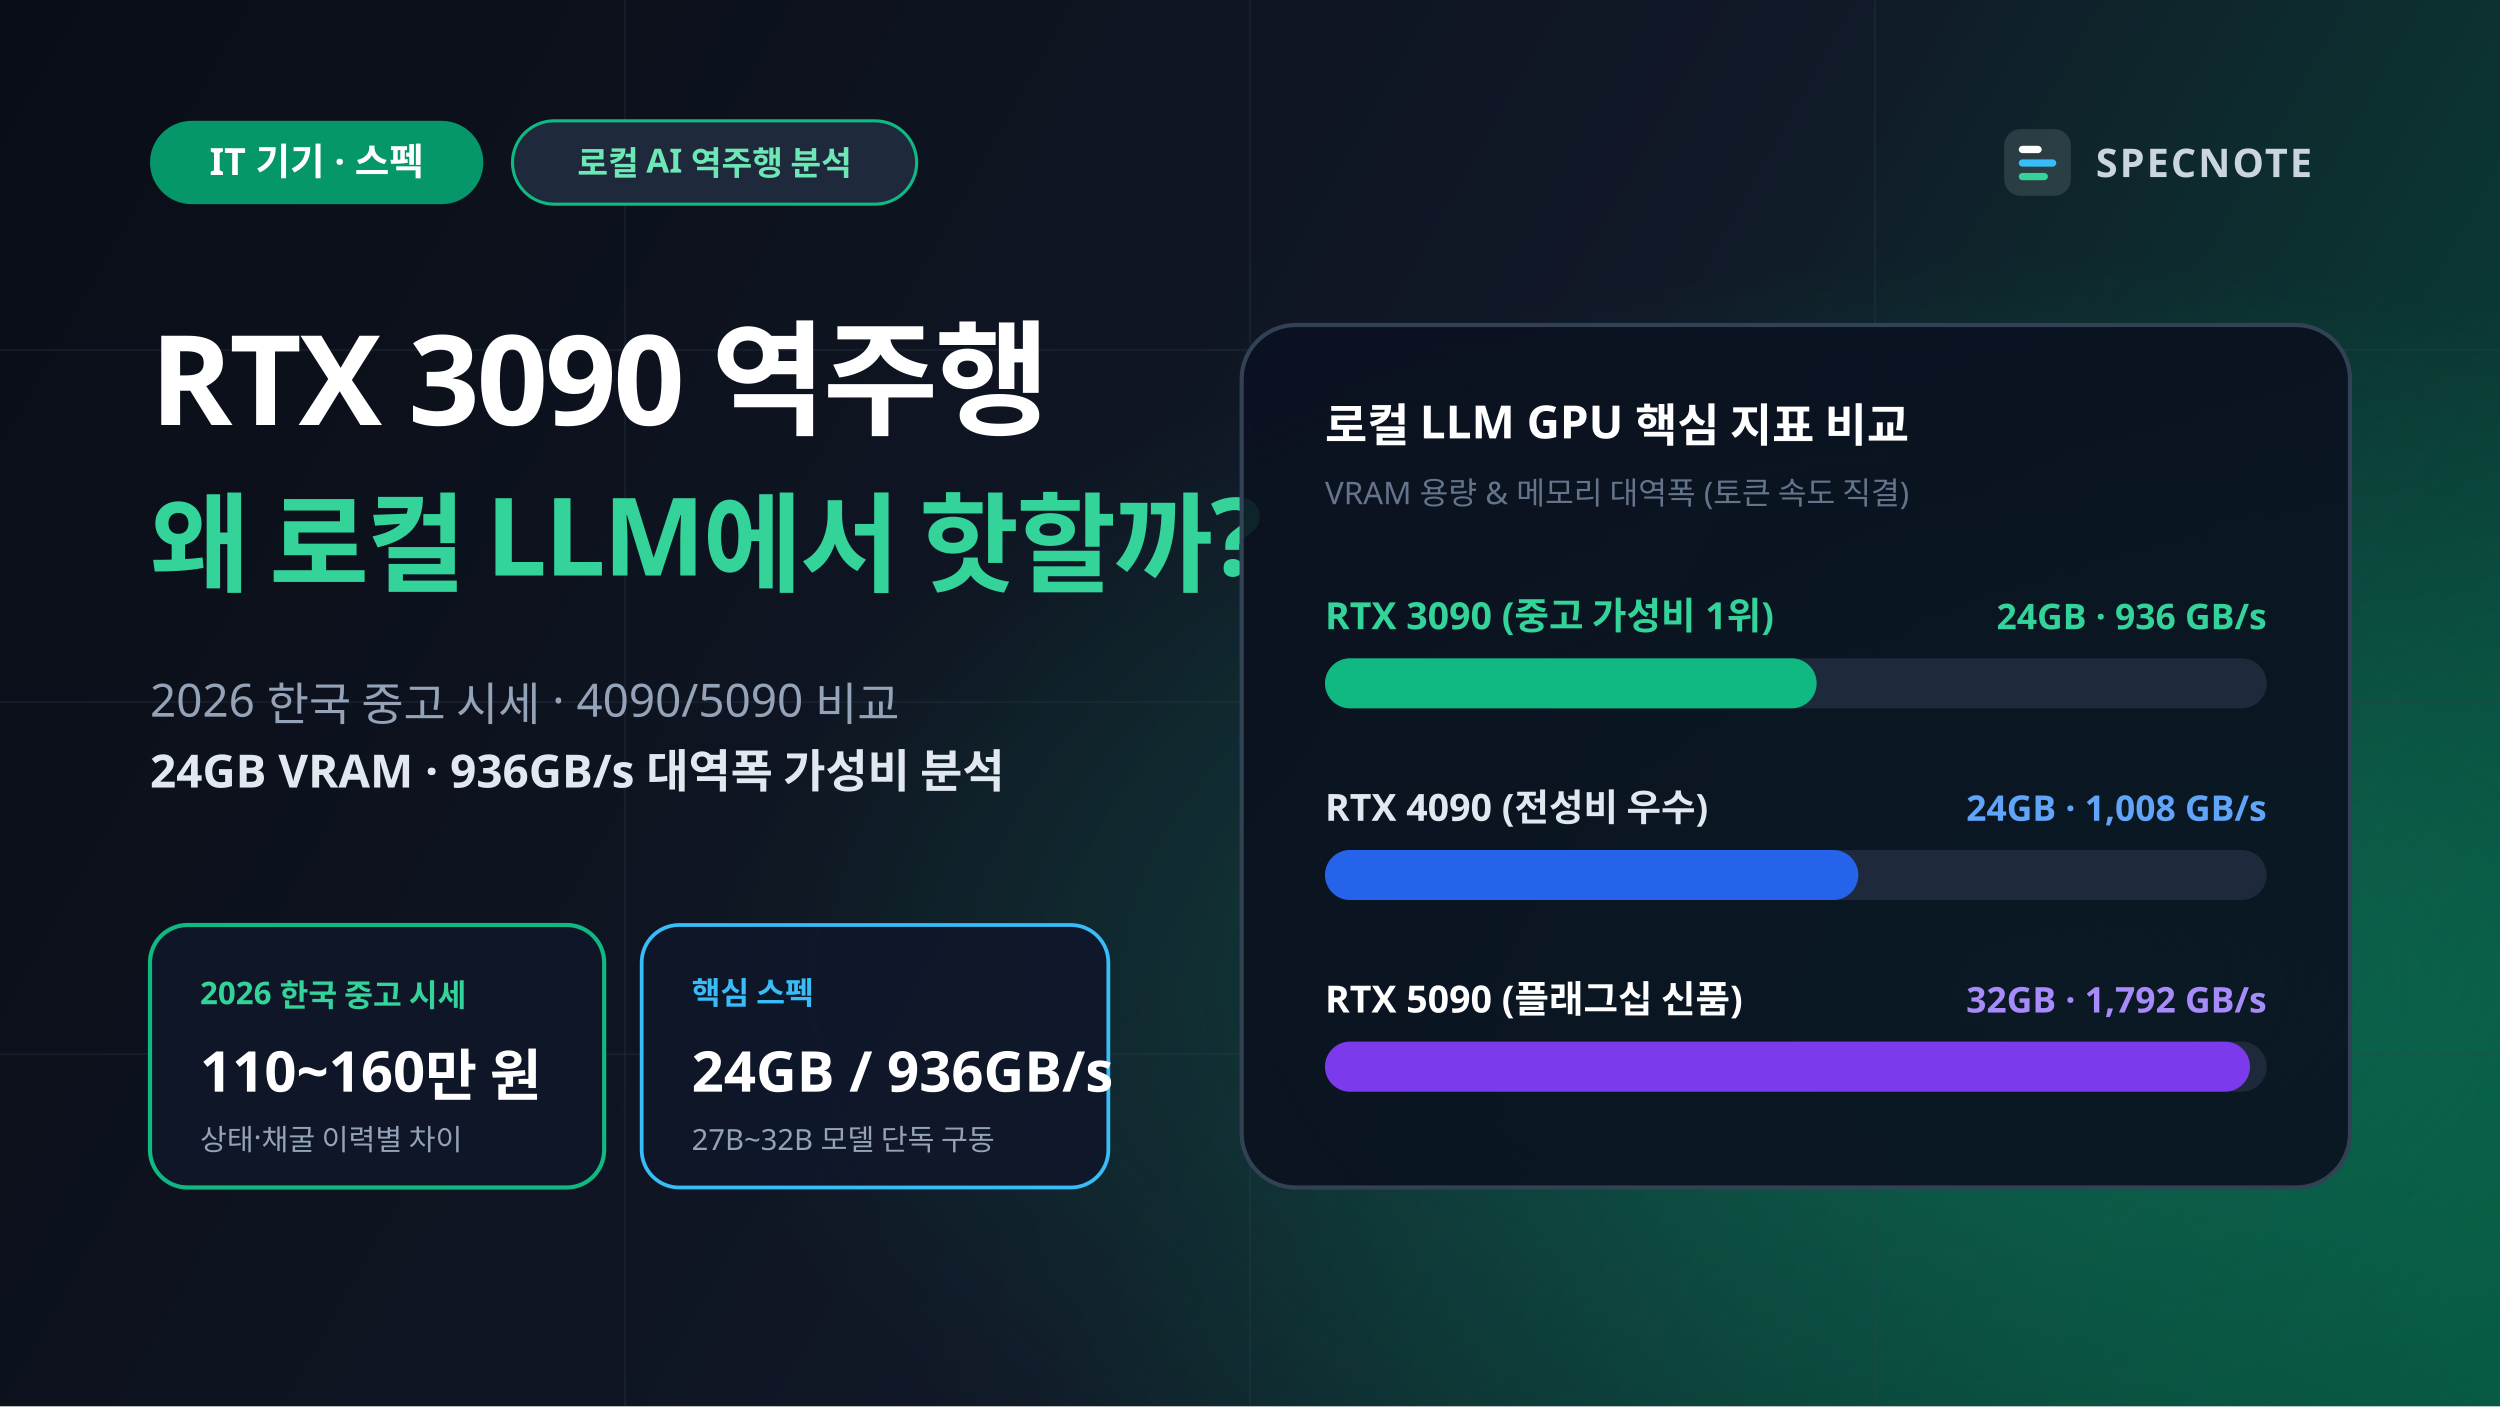
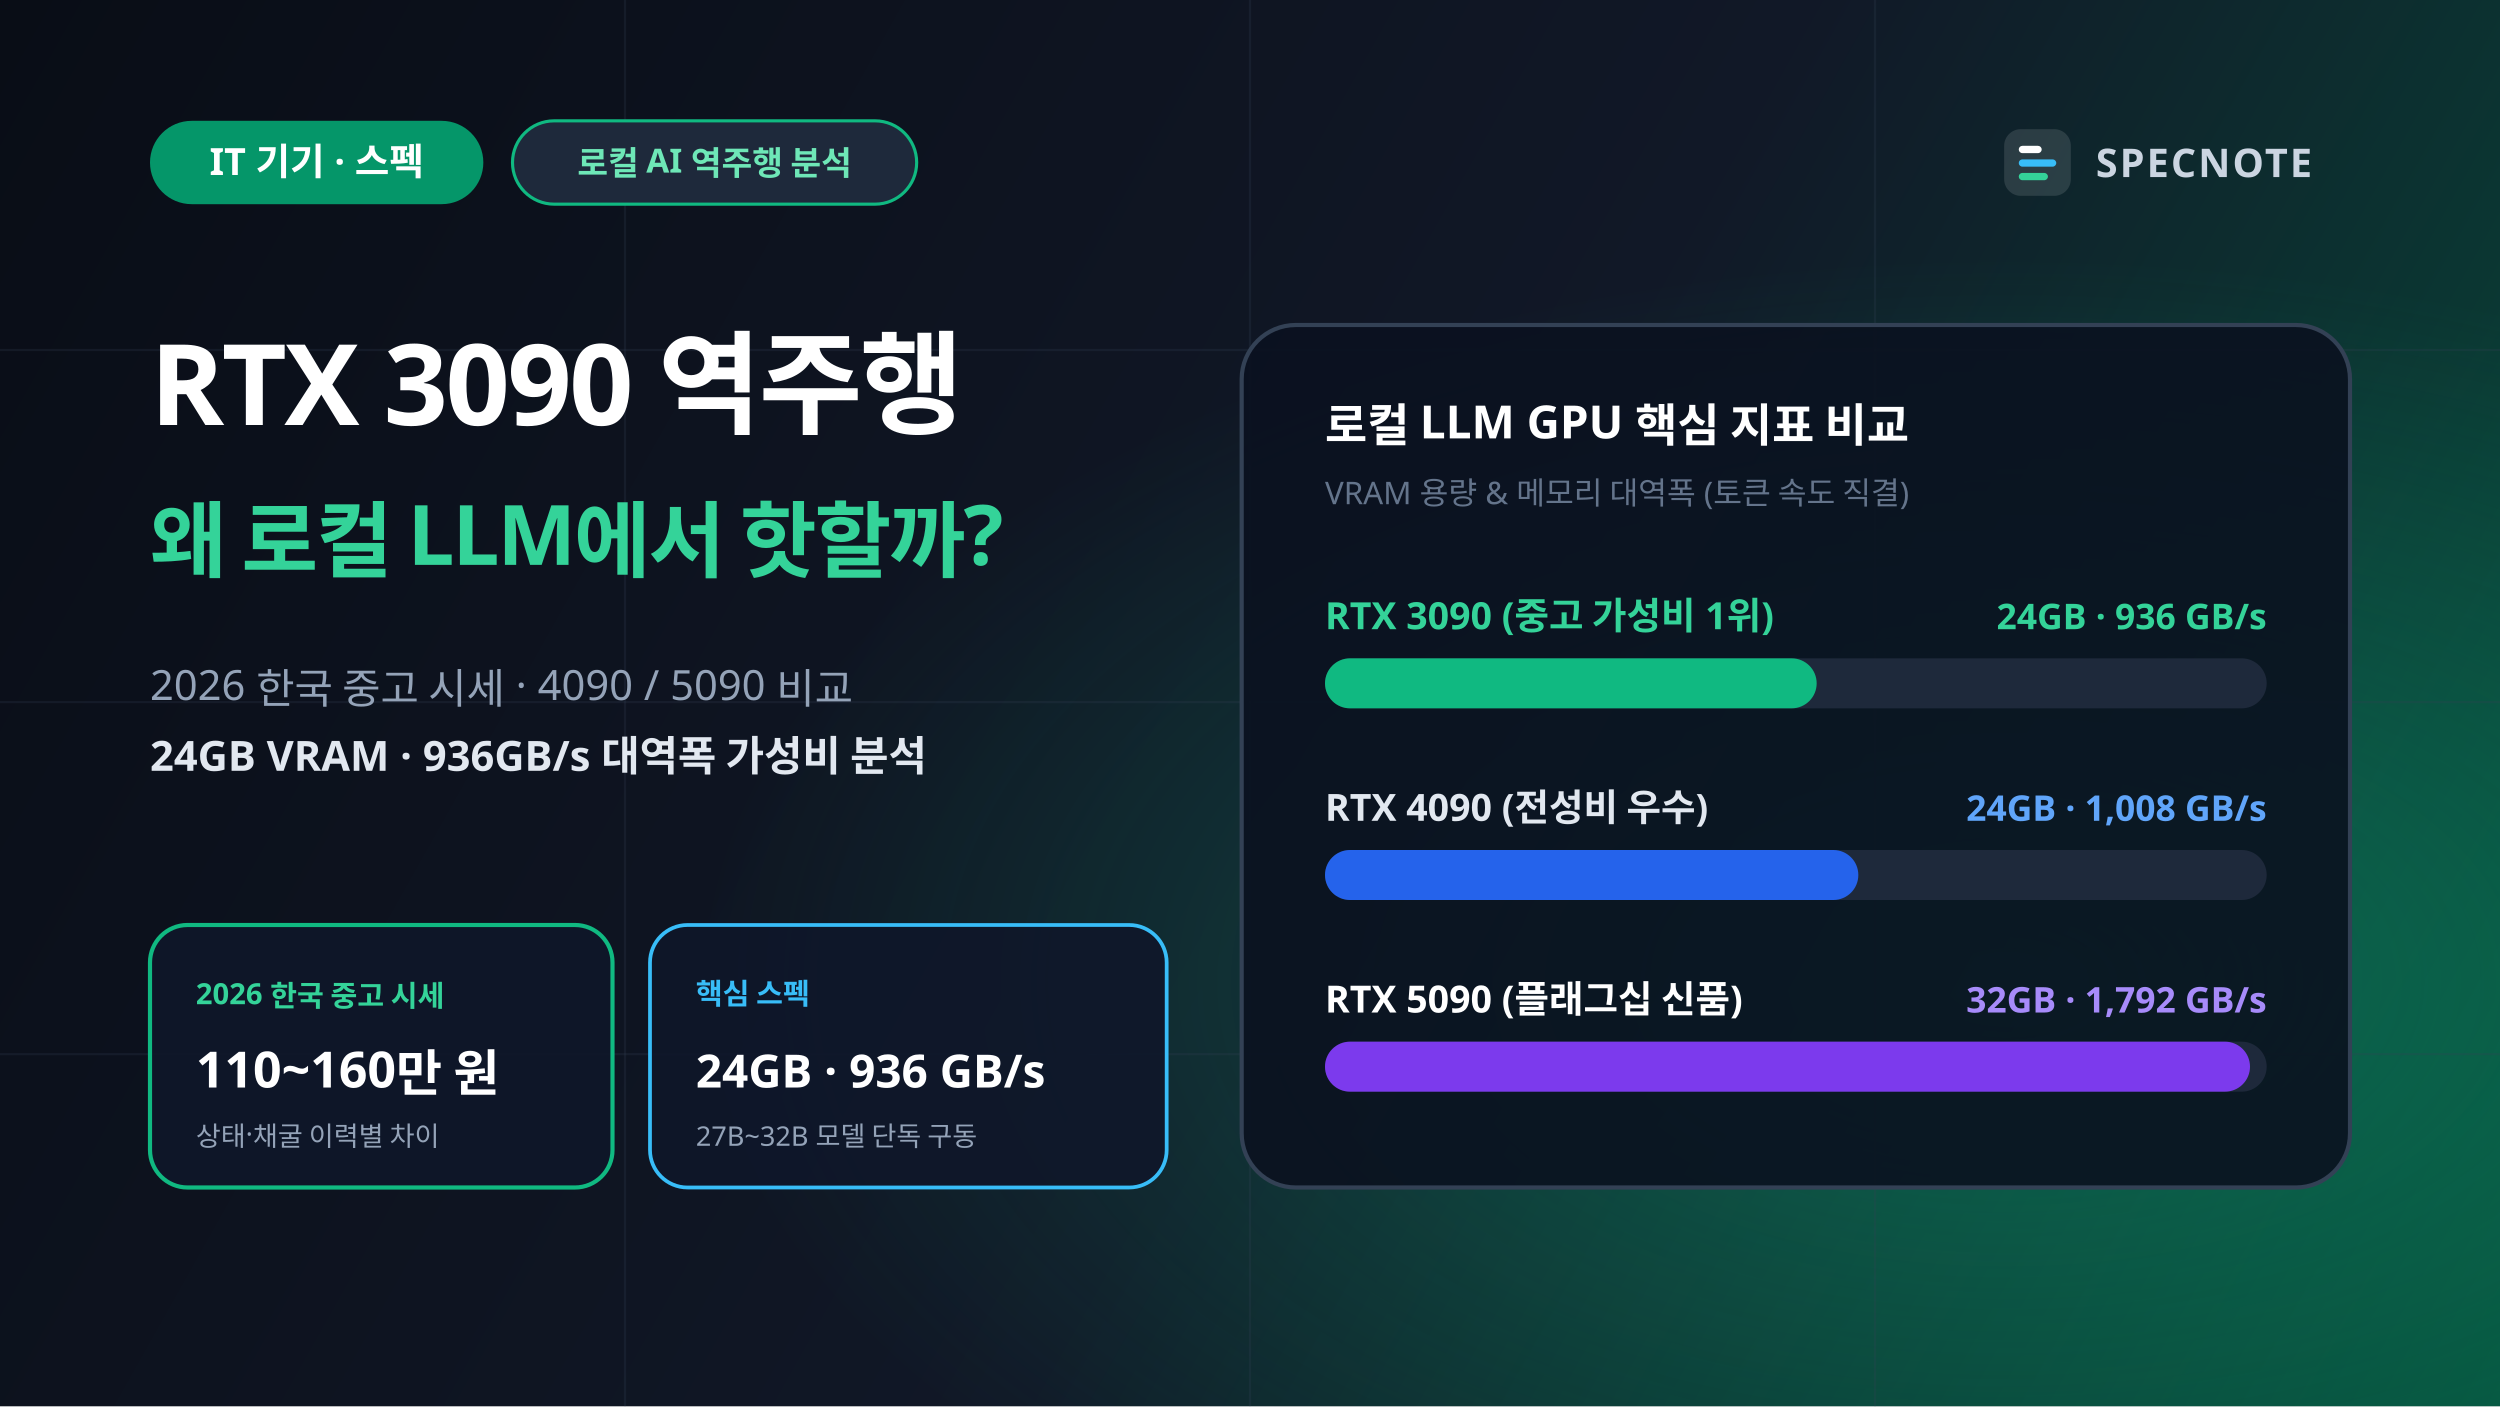
<svg xmlns="http://www.w3.org/2000/svg" viewBox="0 0 1200 675" fill="none">
  <defs>
    <linearGradient id="bg" x1="0" y1="0" x2="1200" y2="675" gradientUnits="userSpaceOnUse">
      <stop offset="0%" stop-color="#090D16" />
      <stop offset="55%" stop-color="#111827" />
      <stop offset="100%" stop-color="#064E3B" />
    </linearGradient>
    <radialGradient id="glow" cx="0.8" cy="0.7" r="0.52">
      <stop offset="0%" stop-color="#10B981" stop-opacity="0.36" />
      <stop offset="100%" stop-color="#10B981" stop-opacity="0" />
    </radialGradient>
  </defs>
  <rect width="1200" height="675" fill="url(#bg)" />
  <rect width="1200" height="675" fill="url(#glow)" />
  <g stroke="#334155" stroke-opacity="0.24">
    <path d="M0 168H1200M0 337H1200M0 506H1200" />
    <path d="M300 0V675M600 0V675M900 0V675" />
  </g>
  <rect x="72" y="58" width="160" height="40" rx="20" fill="#059669" />
  <text x="152" y="84" text-anchor="middle" fill="#FFFFFF" font-family="'Pretendard', 'Apple SD Gothic Neo', 'Malgun Gothic', 'Noto Sans KR', sans-serif" font-size="18" font-weight="800">IT 기기 · 스펙</text>
  <rect x="246" y="58" width="194" height="40" rx="20" fill="#1E293B" stroke="#10B981" stroke-width="1.5" />
  <text x="343" y="84" text-anchor="middle" fill="#6EE7B7" font-family="'Pretendard', 'Malgun Gothic', sans-serif" font-size="16" font-weight="700">로컬 AI 역주행 분석</text>
  <g transform="translate(962, 62)">
    <rect width="32" height="32" rx="8" fill="#FFFFFF" fill-opacity="0.12" />
    <rect x="7" y="8" width="11" height="3.5" rx="1.75" fill="#FFFFFF" />
    <rect x="7" y="14.5" width="18" height="3.5" rx="1.75" fill="#38BDF8" />
    <rect x="7" y="21" width="14" height="3.5" rx="1.75" fill="#34D399" />
    <text x="44" y="23" fill="#CBD5E1" font-family="'Pretendard', 'Malgun Gothic', sans-serif" font-size="19" font-weight="800" letter-spacing="1">SPECNOTE</text>
  </g>
-   <text x="72" y="204" fill="#FFFFFF" font-family="'Pretendard', 'Apple SD Gothic Neo', 'Malgun Gothic', 'Noto Sans KR', sans-serif" font-size="60" font-weight="900" letter-spacing="-1.5">RTX 3090 역주행</text>
-   <text x="72" y="280" fill="#34D399" font-family="'Pretendard', 'Apple SD Gothic Neo', 'Malgun Gothic', 'Noto Sans KR', sans-serif" font-size="52" font-weight="900" letter-spacing="-1.2">왜 로컬 LLM에서 핫할까?</text>
-   <text x="72" y="344" fill="#94A3B8" font-family="'Pretendard', 'Malgun Gothic', sans-serif" font-size="22" font-weight="500">2026 한국 중고 시세 · 4090/5090 비교</text>
-   <text x="72" y="378" fill="#E2E8F0" font-family="'Pretendard', 'Malgun Gothic', sans-serif" font-size="22" font-weight="700">24GB VRAM · 936GB/s 대역폭 가성비 분석</text>
-   <rect x="72" y="444" width="218" height="126" rx="18" fill="#0F172A" fill-opacity="0.9" stroke="#10B981" stroke-width="2" />
-   <text x="96" y="482" fill="#34D399" font-family="'Pretendard', 'Malgun Gothic', sans-serif" font-size="15" font-weight="800">2026 한국 중고 시세</text>
-   <text x="96" y="524" fill="#FFFFFF" font-family="'Pretendard', 'Malgun Gothic', sans-serif" font-size="27" font-weight="900">110~160만 원</text>
-   <text x="96" y="552" fill="#94A3B8" font-family="'Pretendard', 'Malgun Gothic', sans-serif" font-size="14">상태·채굴 이력별 차이</text>
-   <rect x="308" y="444" width="224" height="126" rx="18" fill="#0F172A" fill-opacity="0.9" stroke="#38BDF8" stroke-width="1.8" />
-   <text x="332" y="482" fill="#38BDF8" font-family="'Pretendard', 'Malgun Gothic', sans-serif" font-size="15" font-weight="800">핵심 스펙</text>
-   <text x="332" y="524" fill="#FFFFFF" font-family="'Pretendard', 'Malgun Gothic', sans-serif" font-size="27" font-weight="900">24GB / 936GB/s</text>
-   <text x="332" y="552" fill="#94A3B8" font-family="'Pretendard', 'Malgun Gothic', sans-serif" font-size="14">27B~32B 모델 단독 구동</text>
+   <text x="72" y="204" fill="#FFFFFF" font-family="'Pretendard', 'Apple SD Gothic Neo', 'Malgun Gothic', 'Noto Sans KR', sans-serif" font-size="54" font-weight="900" letter-spacing="-1.2">RTX 3090 역주행</text>
+   <text x="72" y="274" fill="#34D399" font-family="'Pretendard', 'Apple SD Gothic Neo', 'Malgun Gothic', 'Noto Sans KR', sans-serif" font-size="40" font-weight="900" letter-spacing="-1">왜 로컬 LLM에서 핫할까?</text>
+   <text x="72" y="336" fill="#94A3B8" font-family="'Pretendard', 'Malgun Gothic', sans-serif" font-size="20" font-weight="500">2026 한국 중고 시세 · 4090 / 5090 비교</text>
+   <text x="72" y="370" fill="#E2E8F0" font-family="'Pretendard', 'Malgun Gothic', sans-serif" font-size="20" font-weight="700">24GB VRAM · 936GB/s 대역폭 가성비 분석</text>
+   <rect x="72" y="444" width="222" height="126" rx="18" fill="#0F172A" fill-opacity="0.9" stroke="#10B981" stroke-width="2" />
+   <text x="94" y="482" fill="#34D399" font-family="'Pretendard', 'Malgun Gothic', sans-serif" font-size="14" font-weight="800">2026 한국 중고 시세</text>
+   <text x="94" y="522" fill="#FFFFFF" font-family="'Pretendard', 'Malgun Gothic', sans-serif" font-size="24" font-weight="900">110~160만 원</text>
+   <text x="94" y="550" fill="#94A3B8" font-family="'Pretendard', 'Malgun Gothic', sans-serif" font-size="13">상태·채굴 이력별 차이</text>
+   <rect x="312" y="444" width="248" height="126" rx="18" fill="#0F172A" fill-opacity="0.9" stroke="#38BDF8" stroke-width="1.8" />
+   <text x="334" y="482" fill="#38BDF8" font-family="'Pretendard', 'Malgun Gothic', sans-serif" font-size="14" font-weight="800">핵심 스펙</text>
+   <text x="334" y="522" fill="#FFFFFF" font-family="'Pretendard', 'Malgun Gothic', sans-serif" font-size="22" font-weight="900">24GB · 936 GB/s</text>
+   <text x="334" y="550" fill="#94A3B8" font-family="'Pretendard', 'Malgun Gothic', sans-serif" font-size="13">27B~32B 모델 단독 구동</text>
  <rect x="596" y="156" width="532" height="414" rx="26" fill="#0B1120" fill-opacity="0.9" stroke="#334155" stroke-width="2" />
  <text x="636" y="212" fill="#FFFFFF" font-family="'Pretendard', 'Malgun Gothic', sans-serif" font-size="22" font-weight="800">로컬 LLM GPU 핵심 지표 비교</text>
  <text x="636" y="242" fill="#64748B" font-family="'Pretendard', 'Malgun Gothic', sans-serif" font-size="15">VRAM 용량 &amp; 메모리 대역폭 (토큰 속도 직결)</text>
  <text x="636" y="302" fill="#34D399" font-family="'Pretendard', 'Malgun Gothic', sans-serif" font-size="18" font-weight="900">RTX 3090 (중고 가성비 1위)</text>
  <text x="1088" y="302" text-anchor="end" fill="#34D399" font-family="'Pretendard', 'Malgun Gothic', sans-serif" font-size="17" font-weight="900">24GB · 936 GB/s</text>
  <rect x="636" y="316" width="452" height="24" rx="12" fill="#1E293B" />
  <rect x="636" y="316" width="236" height="24" rx="12" fill="#10B981" />
  <text x="636" y="394" fill="#E2E8F0" font-family="'Pretendard', 'Malgun Gothic', sans-serif" font-size="18" font-weight="800">RTX 4090 (전성비 우수)</text>
  <text x="1088" y="394" text-anchor="end" fill="#60A5FA" font-family="'Pretendard', 'Malgun Gothic', sans-serif" font-size="17" font-weight="800">24GB · 1,008 GB/s</text>
  <rect x="636" y="408" width="452" height="24" rx="12" fill="#1E293B" />
  <rect x="636" y="408" width="256" height="24" rx="12" fill="#2563EB" />
  <text x="636" y="486" fill="#FFFFFF" font-family="'Pretendard', 'Malgun Gothic', sans-serif" font-size="18" font-weight="800">RTX 5090 (플래그십 신품)</text>
  <text x="1088" y="486" text-anchor="end" fill="#A78BFA" font-family="'Pretendard', 'Malgun Gothic', sans-serif" font-size="17" font-weight="900">32GB · 1,792 GB/s</text>
  <rect x="636" y="500" width="452" height="24" rx="12" fill="#1E293B" />
  <rect x="636" y="500" width="444" height="24" rx="12" fill="#7C3AED" />
</svg>
